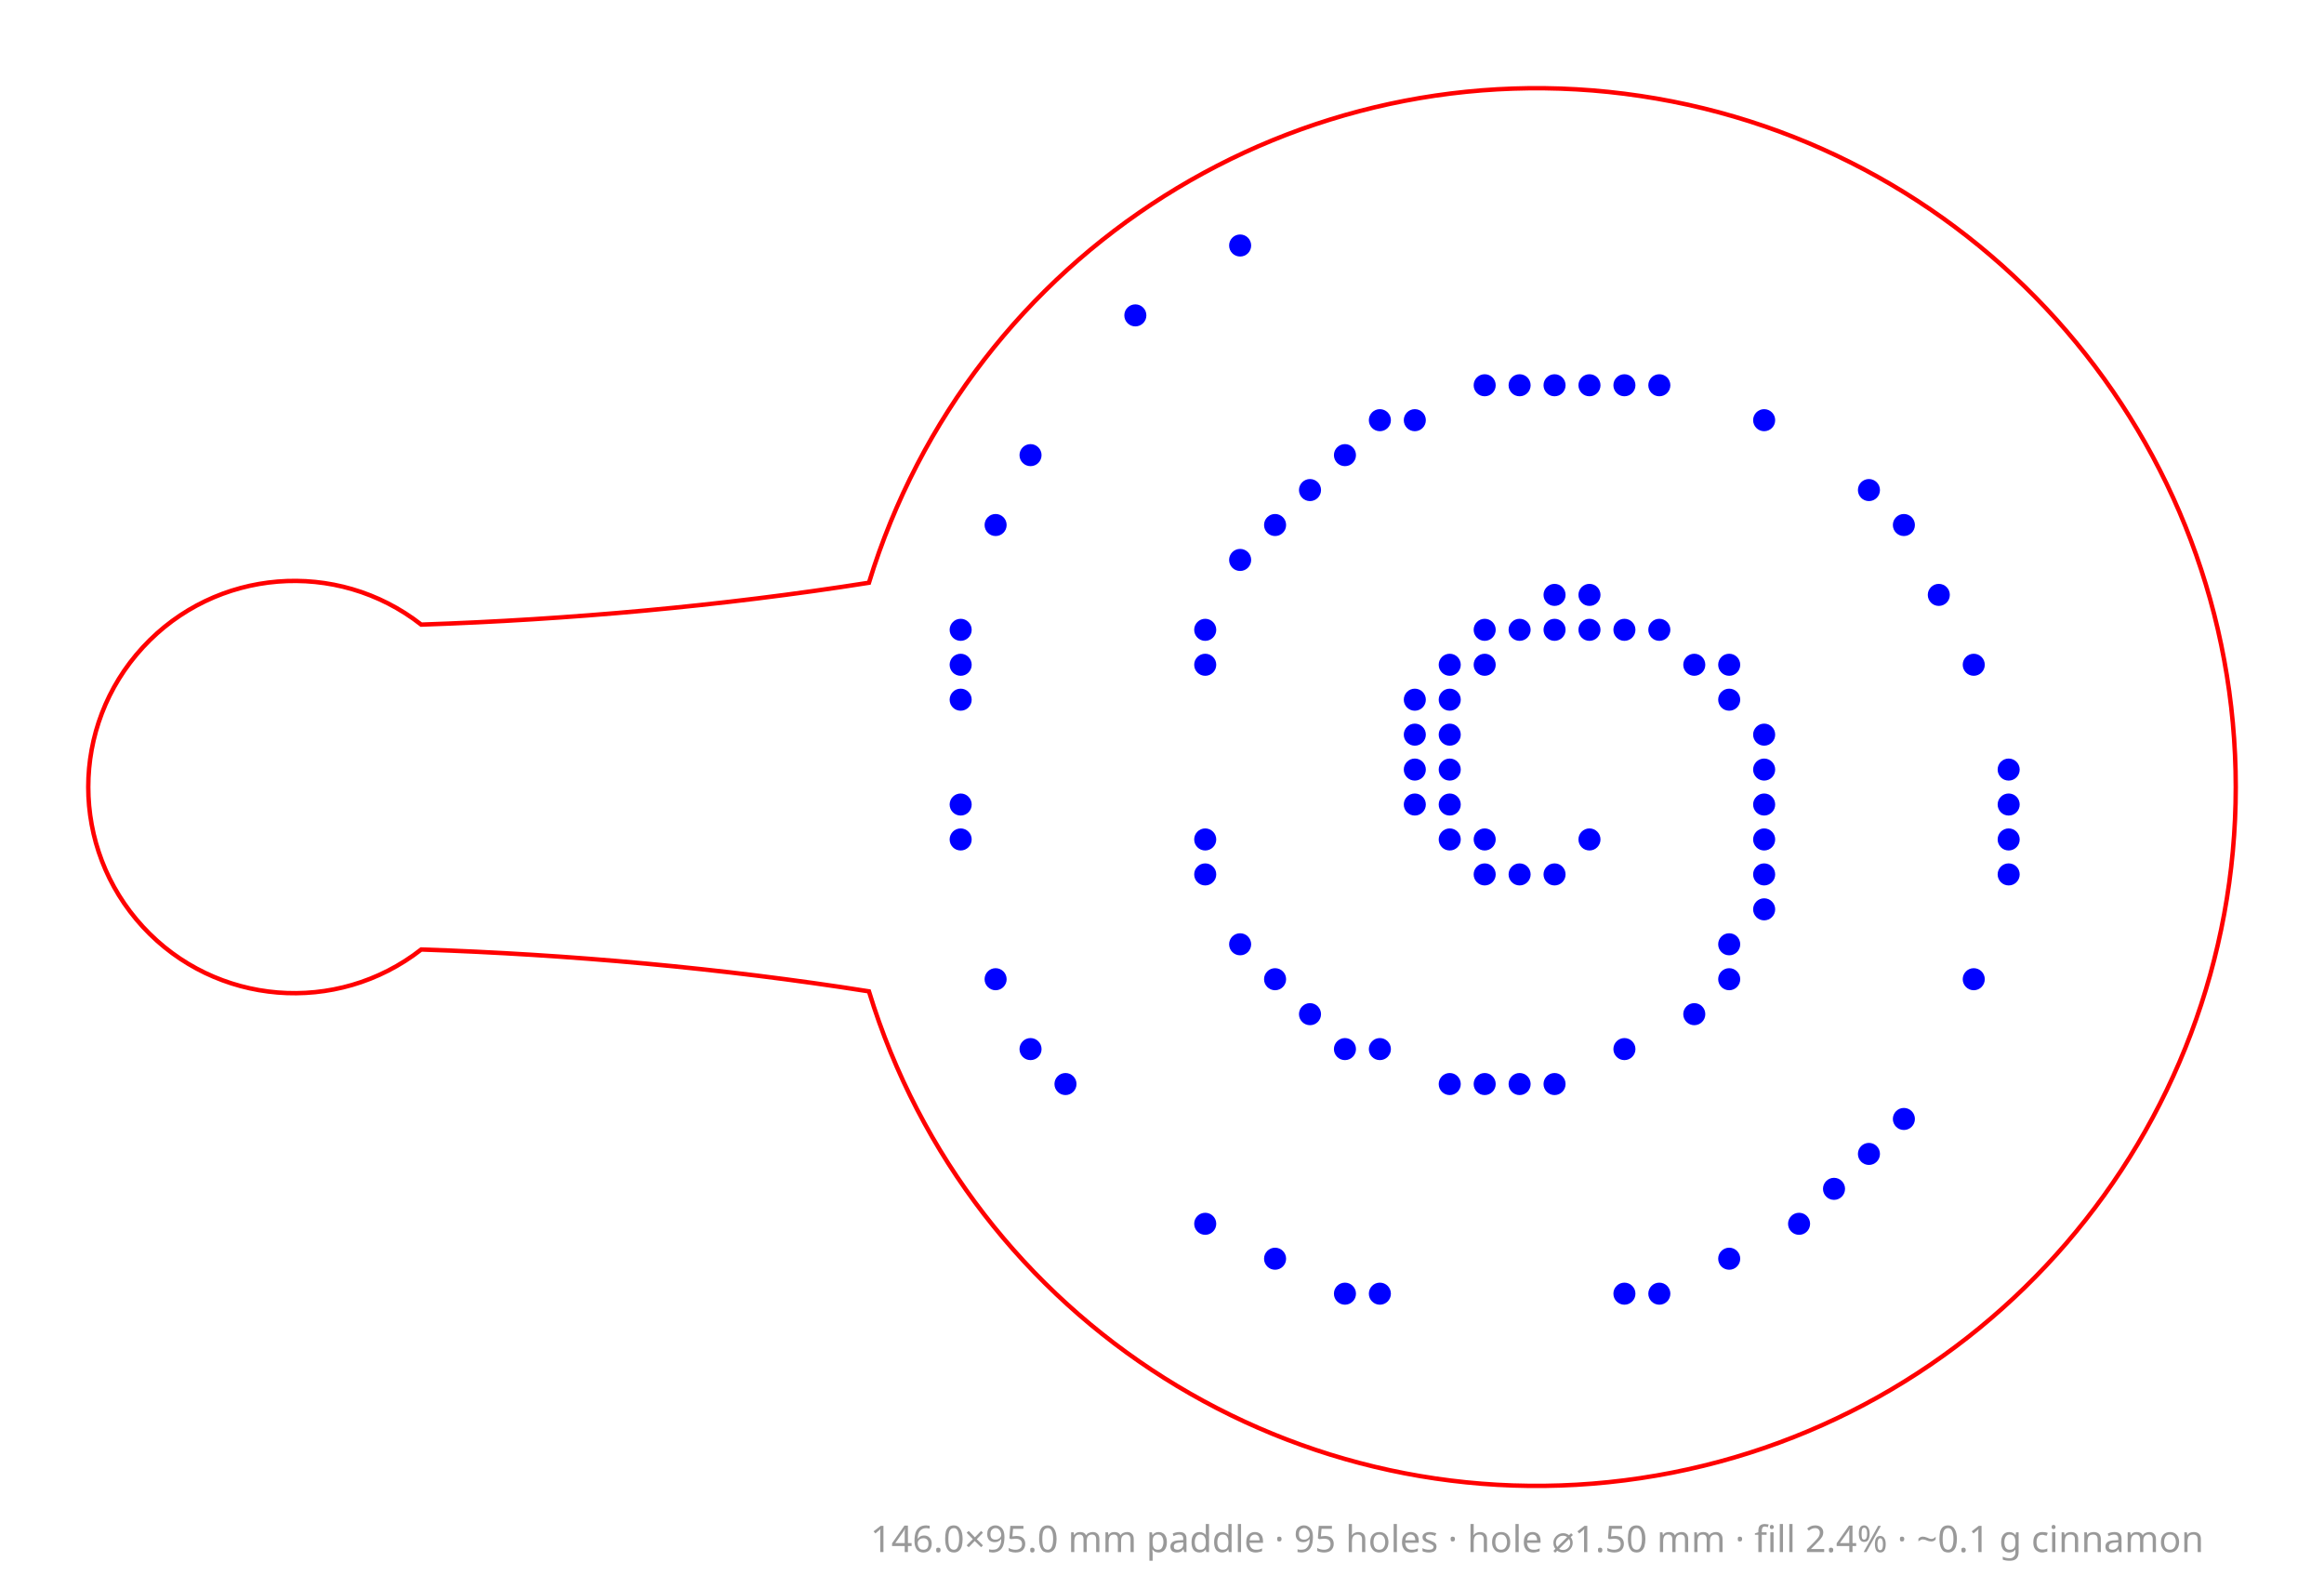
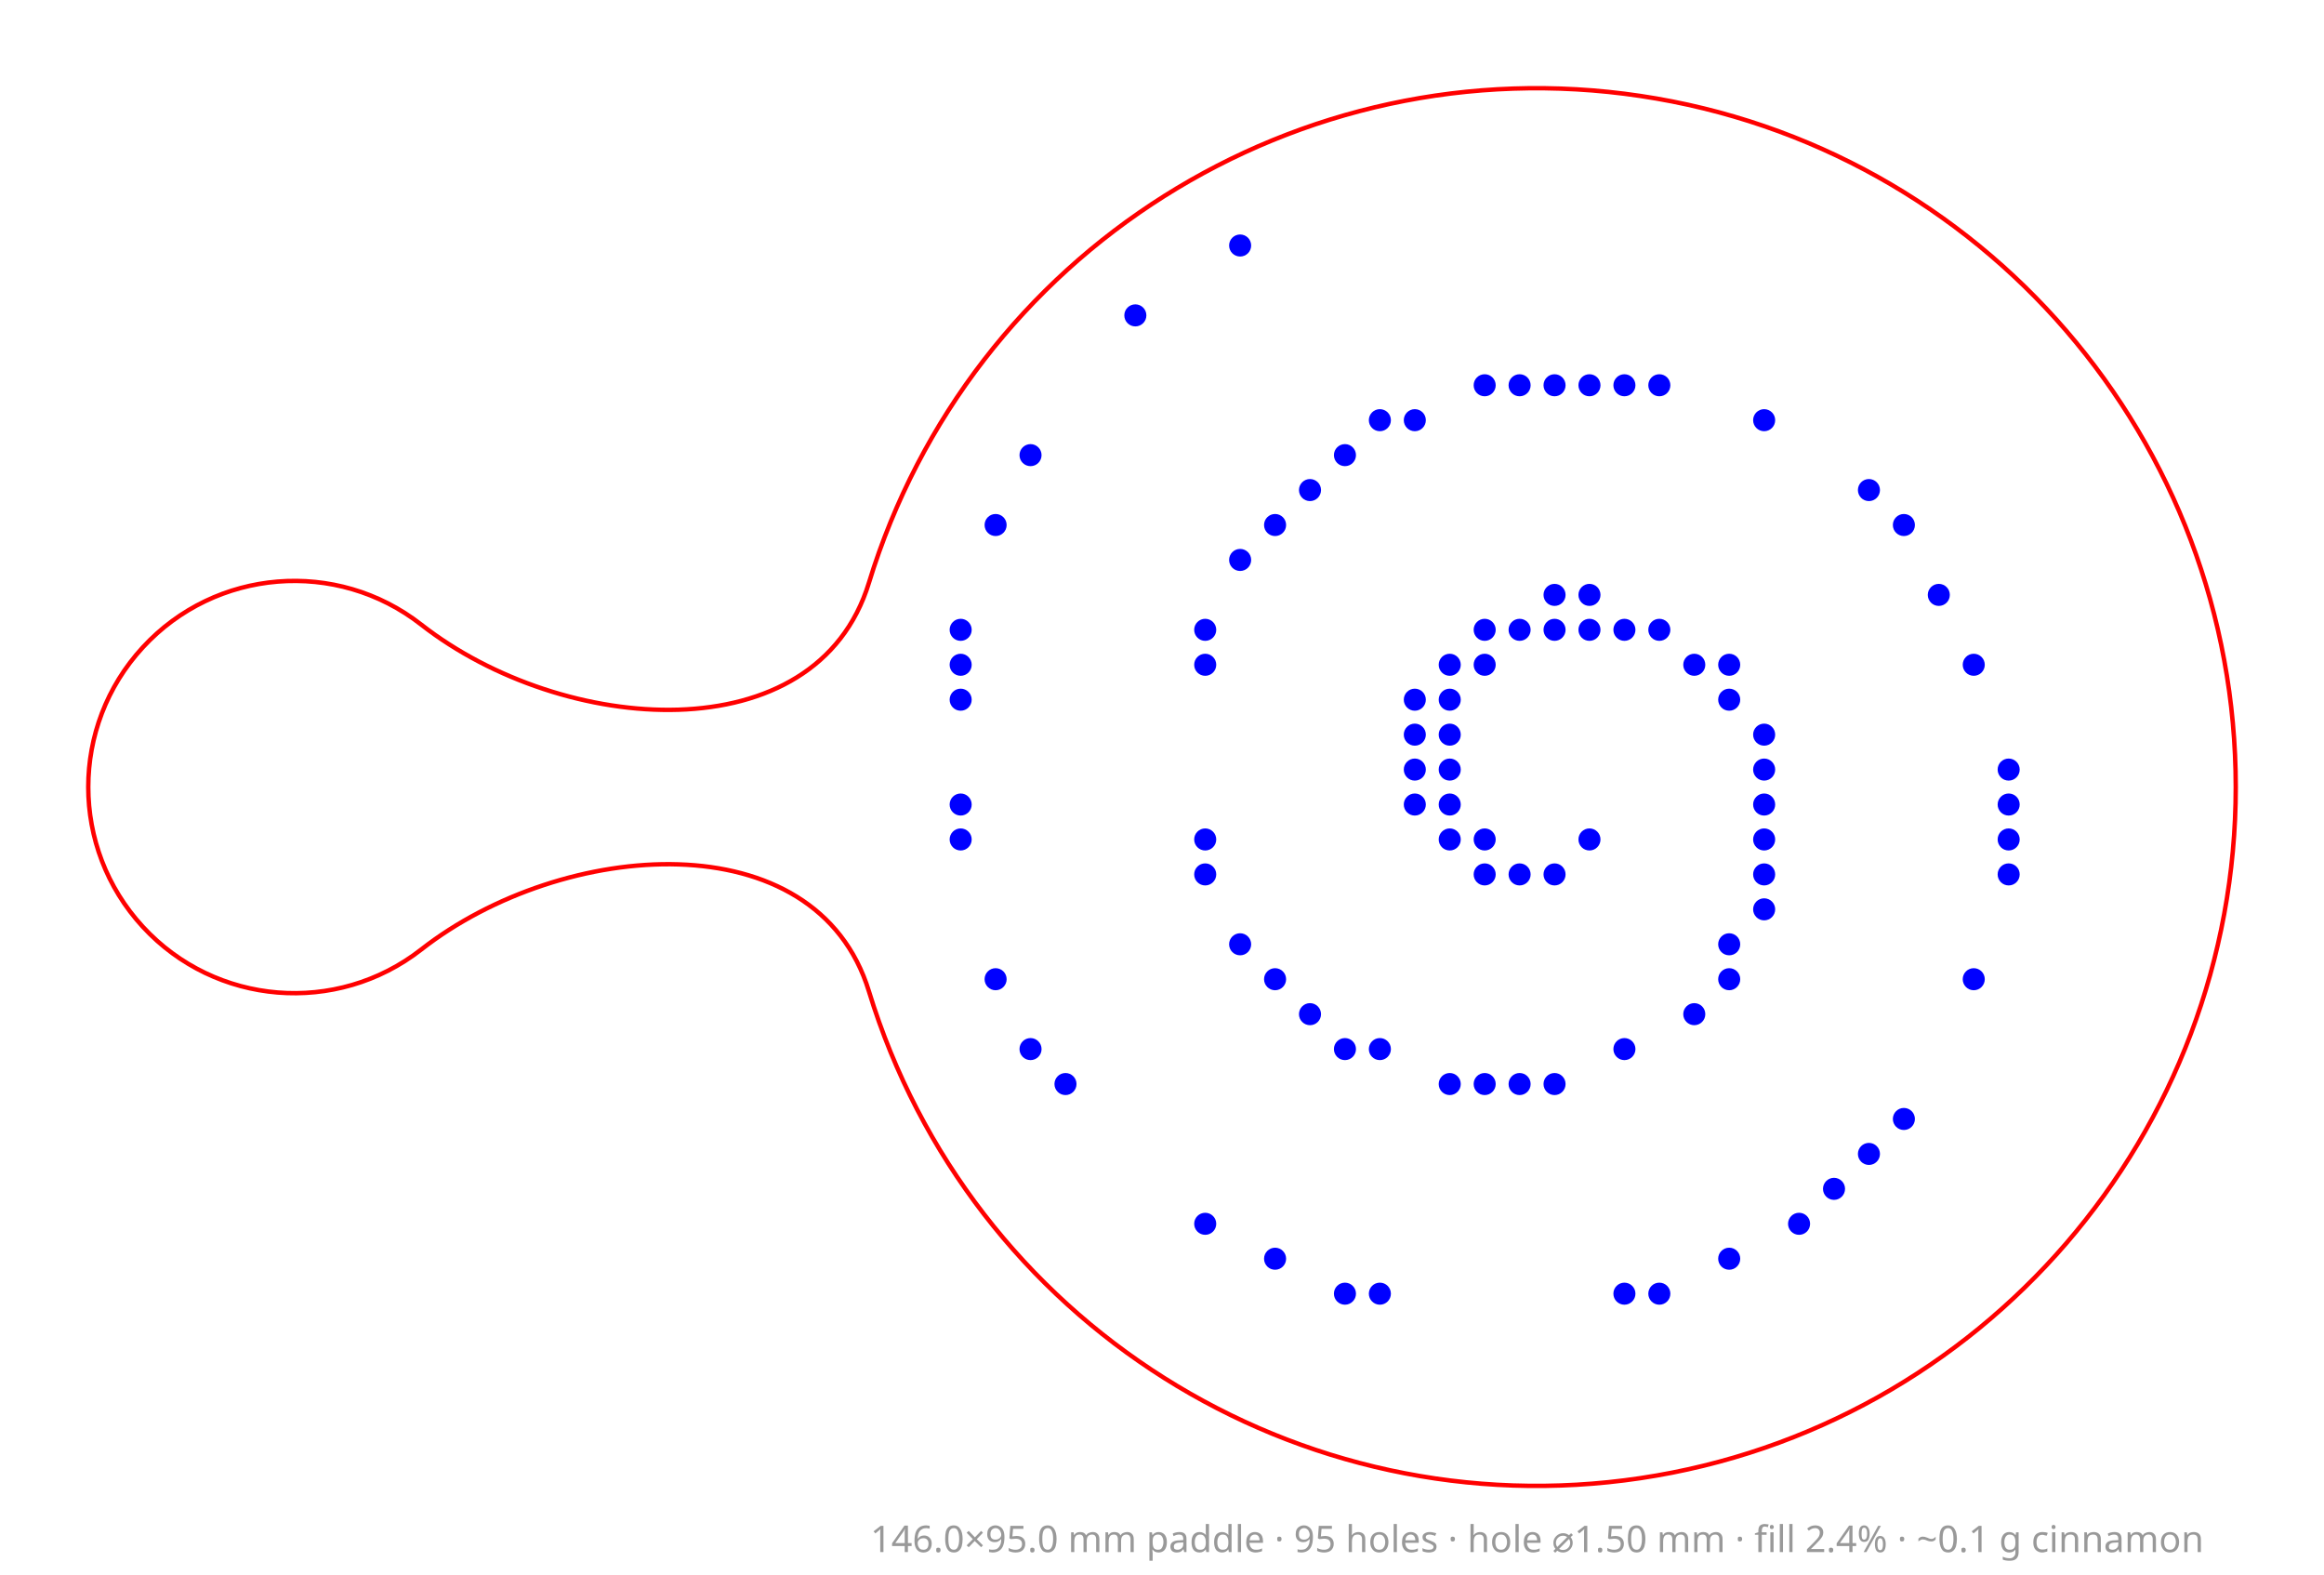
<svg xmlns="http://www.w3.org/2000/svg" width="158.0mm" height="107.0mm" viewBox="0 0 158.0 107.0">
-   <path d="M 28.639 42.458 C 38.683 42.118, 49.032 41.199, 59.076 39.612 A 47.500 47.500 0 1 1 59.076 67.388 C 49.032 65.801, 38.683 64.882, 28.639 64.542 A 14.012 14.012 0 1 1 28.639 42.458 Z" fill="none" stroke="#ff0000" stroke-width="0.3" />
+   <path d="M 28.639 42.458 C 38.275 49.986, 55.501 51.306, 59.076 39.612 A 47.500 47.500 0 1 1 59.076 67.388 C 55.501 55.694, 38.275 57.014, 28.639 64.542 A 14.012 14.012 0 1 1 28.639 42.458 Z" fill="none" stroke="#ff0000" stroke-width="0.3" />
  <g fill="#0000ff" stroke="none">
    <circle cx="84.312" cy="16.688" r="0.75" />
    <circle cx="77.188" cy="21.438" r="0.75" />
    <circle cx="100.938" cy="26.188" r="0.75" />
    <circle cx="103.312" cy="26.188" r="0.75" />
    <circle cx="105.688" cy="26.188" r="0.75" />
    <circle cx="108.062" cy="26.188" r="0.75" />
    <circle cx="110.438" cy="26.188" r="0.75" />
    <circle cx="112.812" cy="26.188" r="0.75" />
    <circle cx="93.812" cy="28.562" r="0.75" />
    <circle cx="96.188" cy="28.562" r="0.75" />
    <circle cx="119.938" cy="28.562" r="0.75" />
    <circle cx="70.062" cy="30.938" r="0.75" />
    <circle cx="91.438" cy="30.938" r="0.75" />
    <circle cx="89.062" cy="33.312" r="0.75" />
    <circle cx="127.062" cy="33.312" r="0.75" />
    <circle cx="67.688" cy="35.688" r="0.75" />
    <circle cx="86.688" cy="35.688" r="0.75" />
    <circle cx="129.438" cy="35.688" r="0.75" />
    <circle cx="84.312" cy="38.062" r="0.75" />
    <circle cx="105.688" cy="40.438" r="0.75" />
    <circle cx="108.062" cy="40.438" r="0.75" />
    <circle cx="131.812" cy="40.438" r="0.75" />
    <circle cx="65.312" cy="42.812" r="0.75" />
    <circle cx="81.938" cy="42.812" r="0.75" />
    <circle cx="100.938" cy="42.812" r="0.75" />
    <circle cx="103.312" cy="42.812" r="0.75" />
    <circle cx="105.688" cy="42.812" r="0.75" />
    <circle cx="108.062" cy="42.812" r="0.75" />
    <circle cx="110.438" cy="42.812" r="0.75" />
    <circle cx="112.812" cy="42.812" r="0.75" />
    <circle cx="65.312" cy="45.188" r="0.75" />
    <circle cx="81.938" cy="45.188" r="0.75" />
    <circle cx="98.562" cy="45.188" r="0.75" />
    <circle cx="100.938" cy="45.188" r="0.75" />
    <circle cx="115.188" cy="45.188" r="0.75" />
    <circle cx="117.562" cy="45.188" r="0.75" />
    <circle cx="134.188" cy="45.188" r="0.75" />
    <circle cx="65.312" cy="47.562" r="0.75" />
    <circle cx="96.188" cy="47.562" r="0.75" />
    <circle cx="98.562" cy="47.562" r="0.75" />
    <circle cx="117.562" cy="47.562" r="0.75" />
    <circle cx="96.188" cy="49.938" r="0.75" />
    <circle cx="98.562" cy="49.938" r="0.75" />
    <circle cx="119.938" cy="49.938" r="0.75" />
    <circle cx="96.188" cy="52.312" r="0.75" />
    <circle cx="98.562" cy="52.312" r="0.75" />
    <circle cx="119.938" cy="52.312" r="0.75" />
    <circle cx="136.562" cy="52.312" r="0.75" />
    <circle cx="65.312" cy="54.688" r="0.75" />
    <circle cx="96.188" cy="54.688" r="0.75" />
    <circle cx="98.562" cy="54.688" r="0.75" />
    <circle cx="119.938" cy="54.688" r="0.75" />
    <circle cx="136.562" cy="54.688" r="0.75" />
    <circle cx="65.312" cy="57.062" r="0.75" />
    <circle cx="81.938" cy="57.062" r="0.75" />
    <circle cx="98.562" cy="57.062" r="0.75" />
    <circle cx="100.938" cy="57.062" r="0.75" />
    <circle cx="108.062" cy="57.062" r="0.75" />
    <circle cx="119.938" cy="57.062" r="0.75" />
    <circle cx="136.562" cy="57.062" r="0.75" />
    <circle cx="81.938" cy="59.438" r="0.75" />
    <circle cx="100.938" cy="59.438" r="0.75" />
    <circle cx="103.312" cy="59.438" r="0.75" />
    <circle cx="105.688" cy="59.438" r="0.75" />
    <circle cx="119.938" cy="59.438" r="0.75" />
    <circle cx="136.562" cy="59.438" r="0.75" />
    <circle cx="119.938" cy="61.812" r="0.75" />
    <circle cx="84.312" cy="64.188" r="0.75" />
    <circle cx="117.562" cy="64.188" r="0.75" />
    <circle cx="67.688" cy="66.562" r="0.75" />
    <circle cx="86.688" cy="66.562" r="0.75" />
    <circle cx="117.562" cy="66.562" r="0.75" />
    <circle cx="134.188" cy="66.562" r="0.75" />
    <circle cx="89.062" cy="68.938" r="0.75" />
    <circle cx="115.188" cy="68.938" r="0.75" />
    <circle cx="70.062" cy="71.312" r="0.75" />
    <circle cx="91.438" cy="71.312" r="0.75" />
    <circle cx="93.812" cy="71.312" r="0.75" />
    <circle cx="110.438" cy="71.312" r="0.75" />
    <circle cx="72.438" cy="73.688" r="0.75" />
    <circle cx="98.562" cy="73.688" r="0.75" />
    <circle cx="100.938" cy="73.688" r="0.75" />
    <circle cx="103.312" cy="73.688" r="0.75" />
    <circle cx="105.688" cy="73.688" r="0.75" />
    <circle cx="129.438" cy="76.062" r="0.75" />
    <circle cx="127.062" cy="78.438" r="0.75" />
    <circle cx="124.688" cy="80.812" r="0.75" />
    <circle cx="81.938" cy="83.188" r="0.75" />
    <circle cx="122.312" cy="83.188" r="0.75" />
    <circle cx="86.688" cy="85.562" r="0.75" />
    <circle cx="117.562" cy="85.562" r="0.75" />
    <circle cx="91.438" cy="87.938" r="0.75" />
    <circle cx="93.812" cy="87.938" r="0.75" />
    <circle cx="110.438" cy="87.938" r="0.75" />
    <circle cx="112.812" cy="87.938" r="0.75" />
  </g>
  <text x="104.5" y="105.5" text-anchor="middle" font-family="sans-serif" font-size="2.5" fill="#999999">
    146.0×95.0 mm paddle · 95 holes · hole ⌀1.50 mm · fill 2.4% · ~0.1 g cinnamon
  </text>
</svg>
